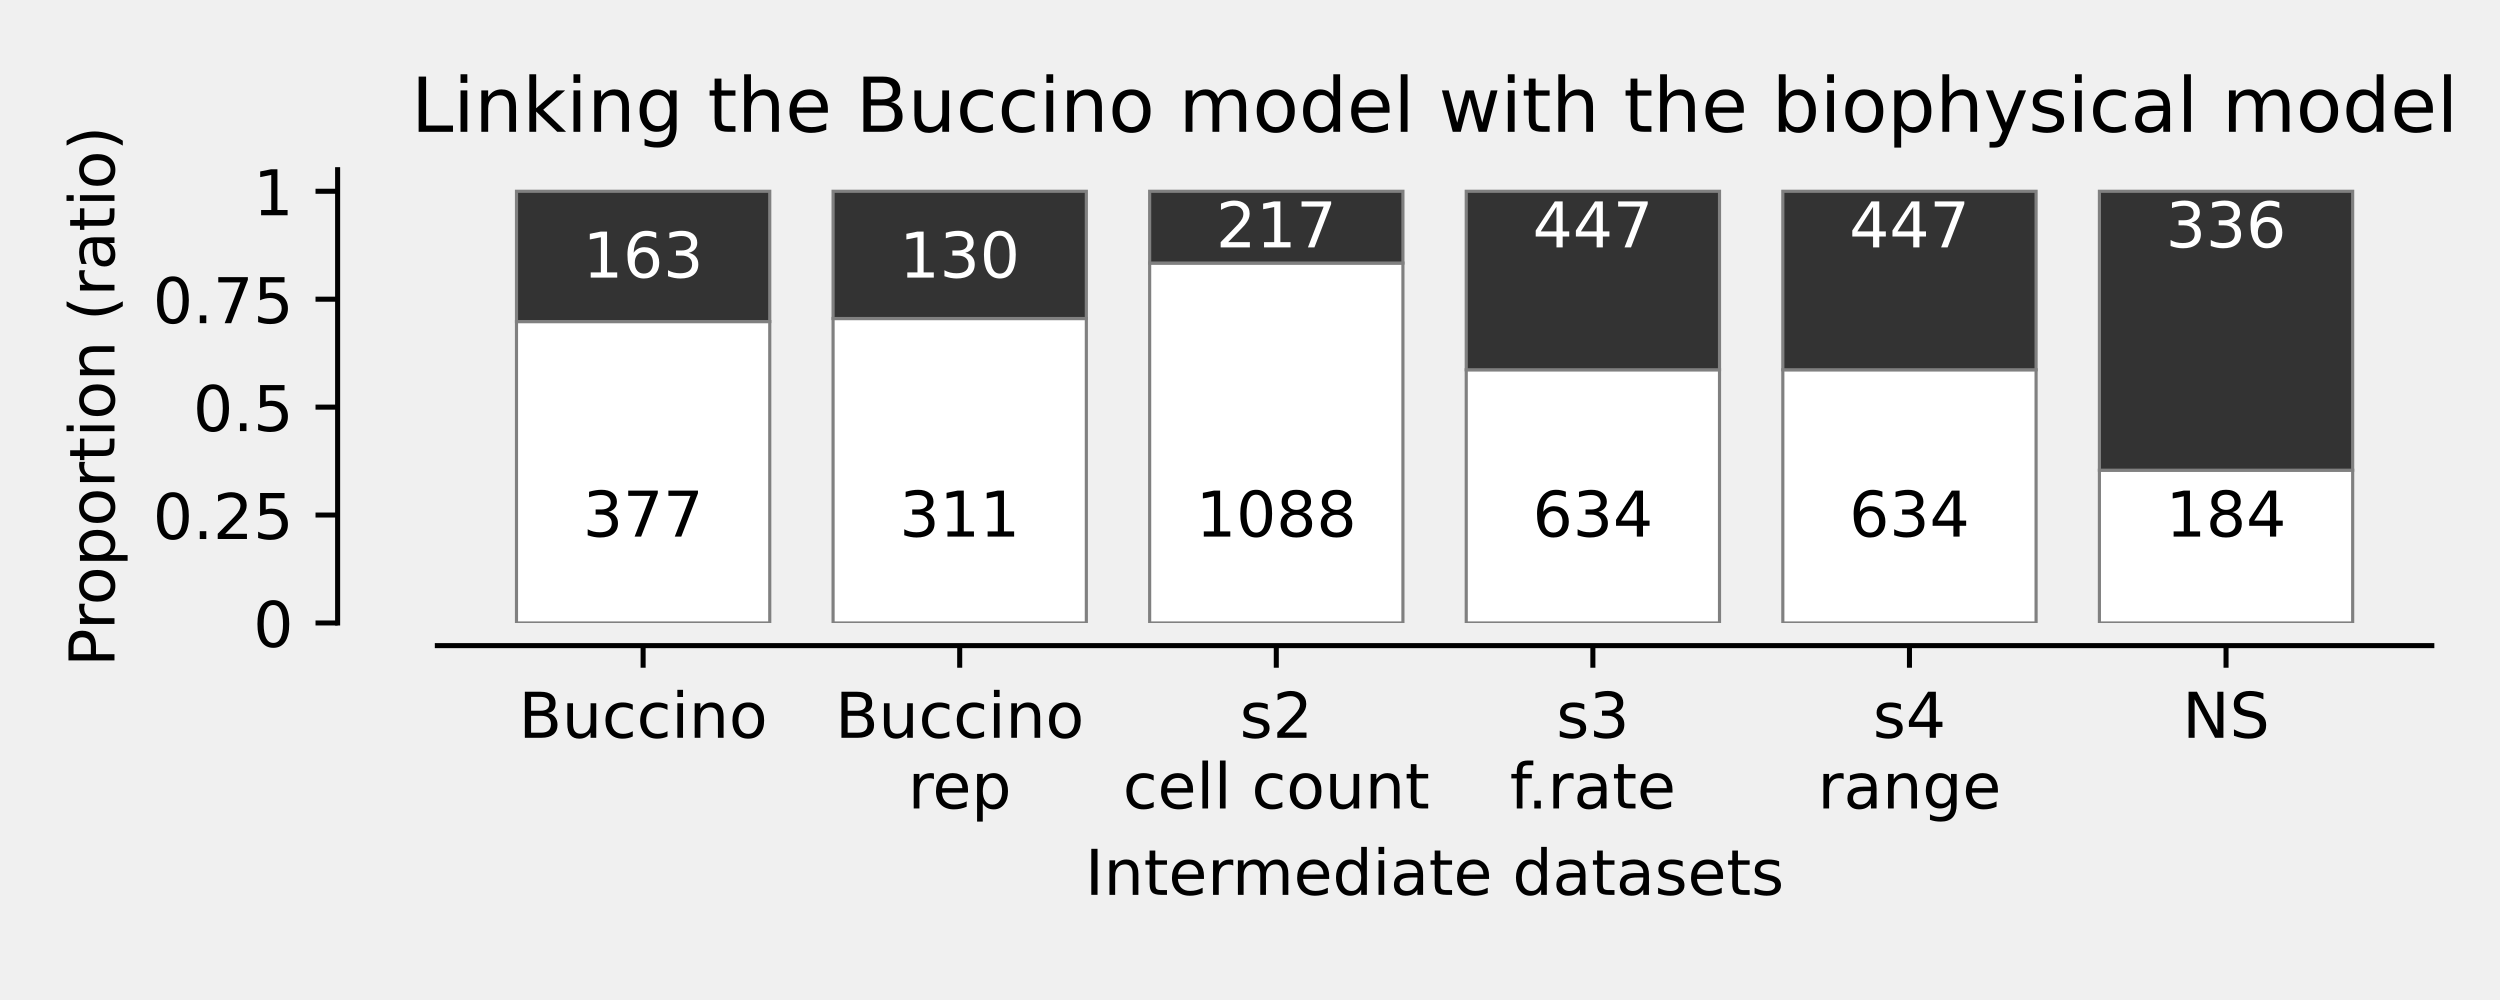
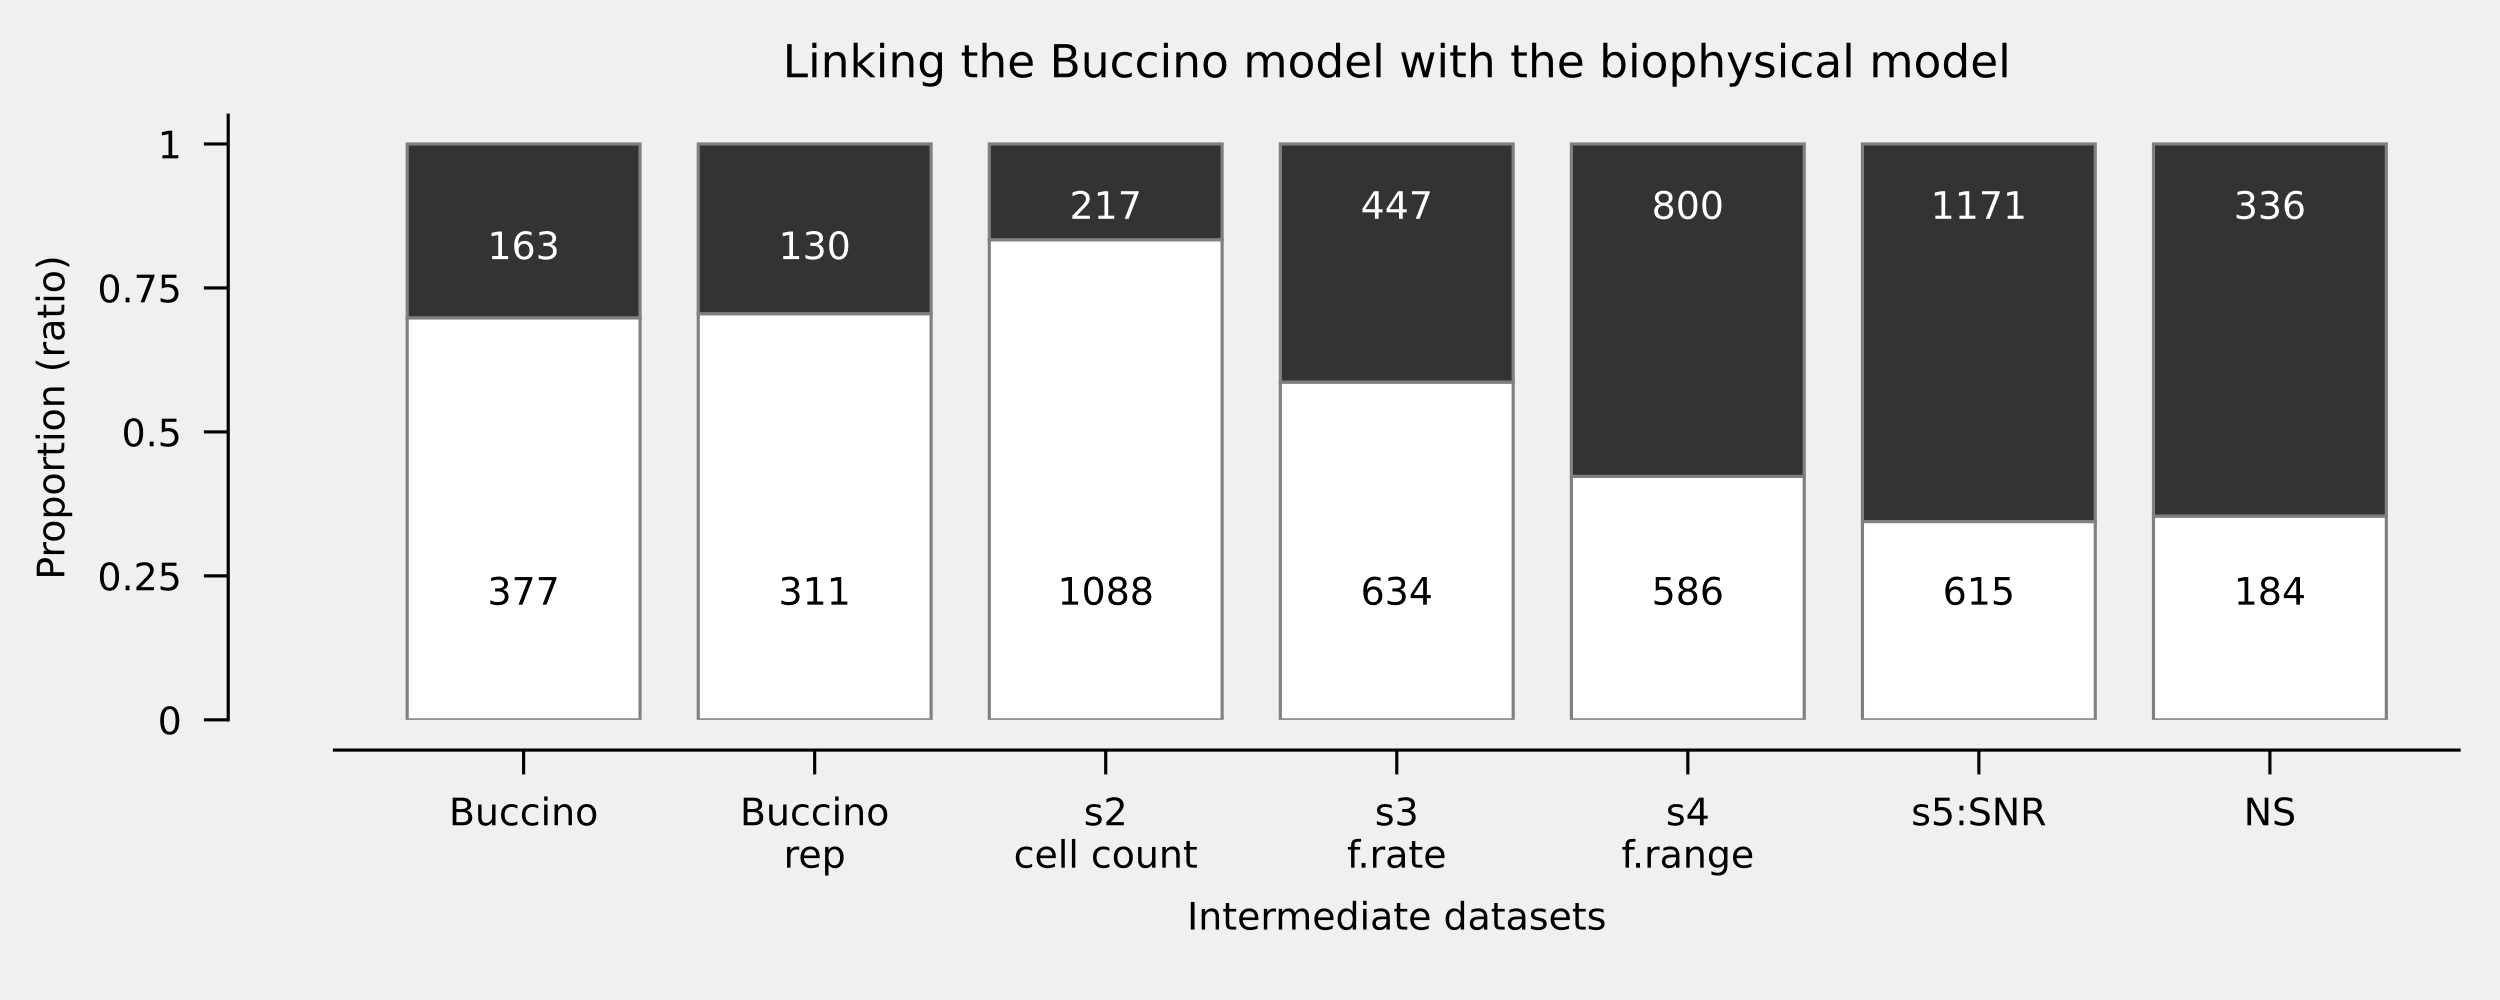
<svg xmlns="http://www.w3.org/2000/svg" xmlns:xlink="http://www.w3.org/1999/xlink" width="396pt" height="158.4pt" viewBox="0 0 396 158.4" version="1.1">
  <defs>
    <style type="text/css">*{stroke-linejoin: round; stroke-linecap: butt}</style>
  </defs>
  <g id="figure_1">
    <g id="patch_1">
      <path d="M 0 158.4  L 396 158.4  L 396 0  L 0 0  L 0 158.4  z " style="fill: none" />
    </g>
    <g id="axes_1">
      <g id="patch_2">
-         <path d="M 69.275 98.678  L 385.2 98.678  L 385.2 26.88  L 69.275 26.88  L 69.275 98.678  z " style="fill: none" />
+         <path d="M 52.975 114.024  L 389.52 114.024  L 389.52 18.24  L 52.975 18.24  L 52.975 114.024  z " style="fill: none" />
      </g>
      <g id="patch_3">
-         <path d="M 81.812 98.678  L 121.929 98.678  L 121.929 50.939  L 81.812 50.939  z " clip-path="url(#pde5fa76011)" style="fill: #ffffff; stroke: #808080; stroke-width: 0.5; stroke-linejoin: miter" />
+         <path d="M 64.501 114.024  L 101.382 114.024  L 101.382 50.337  L 64.501 50.337  z " clip-path="url(#p4428baec57)" style="fill: #ffffff; stroke: #808080; stroke-width: 0.5; stroke-linejoin: miter" />
      </g>
      <g id="patch_4">
-         <path d="M 131.959 98.678  L 172.076 98.678  L 172.076 50.456  L 131.959 50.456  z " clip-path="url(#pde5fa76011)" style="fill: #ffffff; stroke: #808080; stroke-width: 0.5; stroke-linejoin: miter" />
+         <path d="M 110.603 114.024  L 147.484 114.024  L 147.484 49.692  L 110.603 49.692  z " clip-path="url(#p4428baec57)" style="fill: #ffffff; stroke: #808080; stroke-width: 0.5; stroke-linejoin: miter" />
      </g>
      <g id="patch_5">
-         <path d="M 182.105 98.678  L 222.223 98.678  L 222.223 41.669  L 182.105 41.669  z " clip-path="url(#pde5fa76011)" style="fill: #ffffff; stroke: #808080; stroke-width: 0.5; stroke-linejoin: miter" />
+         <path d="M 156.705 114.024  L 193.586 114.024  L 193.586 37.97  L 156.705 37.97  z " clip-path="url(#p4428baec57)" style="fill: #ffffff; stroke: #808080; stroke-width: 0.5; stroke-linejoin: miter" />
      </g>
      <g id="patch_6">
-         <path d="M 232.252 98.678  L 272.37 98.678  L 272.37 58.574  L 232.252 58.574  z " clip-path="url(#pde5fa76011)" style="fill: #ffffff; stroke: #808080; stroke-width: 0.5; stroke-linejoin: miter" />
+         <path d="M 202.807 114.024  L 239.688 114.024  L 239.688 60.522  L 202.807 60.522  z " clip-path="url(#p4428baec57)" style="fill: #ffffff; stroke: #808080; stroke-width: 0.5; stroke-linejoin: miter" />
      </g>
      <g id="patch_7">
-         <path d="M 282.399 98.678  L 322.516 98.678  L 322.516 58.574  L 282.399 58.574  z " clip-path="url(#pde5fa76011)" style="fill: #ffffff; stroke: #808080; stroke-width: 0.5; stroke-linejoin: miter" />
+         <path d="M 248.909 114.024  L 285.79 114.024  L 285.79 75.455  L 248.909 75.455  z " clip-path="url(#p4428baec57)" style="fill: #ffffff; stroke: #808080; stroke-width: 0.5; stroke-linejoin: miter" />
      </g>
      <g id="patch_8">
-         <path d="M 332.546 98.678  L 372.663 98.678  L 372.663 74.482  L 332.546 74.482  z " clip-path="url(#pde5fa76011)" style="fill: #ffffff; stroke: #808080; stroke-width: 0.5; stroke-linejoin: miter" />
+         <path d="M 295.011 114.024  L 331.892 114.024  L 331.892 82.612  L 295.011 82.612  z " clip-path="url(#p4428baec57)" style="fill: #ffffff; stroke: #808080; stroke-width: 0.5; stroke-linejoin: miter" />
      </g>
      <g id="patch_9">
-         <path d="M 81.812 50.939  L 121.929 50.939  L 121.929 30.299  L 81.812 30.299  z " clip-path="url(#pde5fa76011)" style="fill: #333333; stroke: #808080; stroke-width: 0.5; stroke-linejoin: miter" />
+         <path d="M 341.113 114.024  L 377.994 114.024  L 377.994 81.745  L 341.113 81.745  z " clip-path="url(#p4428baec57)" style="fill: #ffffff; stroke: #808080; stroke-width: 0.5; stroke-linejoin: miter" />
      </g>
      <g id="patch_10">
-         <path d="M 131.959 50.456  L 172.076 50.456  L 172.076 30.299  L 131.959 30.299  z " clip-path="url(#pde5fa76011)" style="fill: #333333; stroke: #808080; stroke-width: 0.5; stroke-linejoin: miter" />
+         <path d="M 64.501 50.337  L 101.382 50.337  L 101.382 22.801  L 64.501 22.801  z " clip-path="url(#p4428baec57)" style="fill: #333333; stroke: #808080; stroke-width: 0.5; stroke-linejoin: miter" />
      </g>
      <g id="patch_11">
-         <path d="M 182.105 41.669  L 222.223 41.669  L 222.223 30.299  L 182.105 30.299  z " clip-path="url(#pde5fa76011)" style="fill: #333333; stroke: #808080; stroke-width: 0.5; stroke-linejoin: miter" />
+         <path d="M 110.603 49.692  L 147.484 49.692  L 147.484 22.801  L 110.603 22.801  z " clip-path="url(#p4428baec57)" style="fill: #333333; stroke: #808080; stroke-width: 0.5; stroke-linejoin: miter" />
      </g>
      <g id="patch_12">
-         <path d="M 232.252 58.574  L 272.37 58.574  L 272.37 30.299  L 232.252 30.299  z " clip-path="url(#pde5fa76011)" style="fill: #333333; stroke: #808080; stroke-width: 0.5; stroke-linejoin: miter" />
+         <path d="M 156.705 37.97  L 193.586 37.97  L 193.586 22.801  L 156.705 22.801  z " clip-path="url(#p4428baec57)" style="fill: #333333; stroke: #808080; stroke-width: 0.5; stroke-linejoin: miter" />
      </g>
      <g id="patch_13">
-         <path d="M 282.399 58.574  L 322.516 58.574  L 322.516 30.299  L 282.399 30.299  z " clip-path="url(#pde5fa76011)" style="fill: #333333; stroke: #808080; stroke-width: 0.5; stroke-linejoin: miter" />
+         <path d="M 202.807 60.522  L 239.688 60.522  L 239.688 22.801  L 202.807 22.801  z " clip-path="url(#p4428baec57)" style="fill: #333333; stroke: #808080; stroke-width: 0.5; stroke-linejoin: miter" />
      </g>
      <g id="patch_14">
-         <path d="M 332.546 74.482  L 372.663 74.482  L 372.663 30.299  L 332.546 30.299  z " clip-path="url(#pde5fa76011)" style="fill: #333333; stroke: #808080; stroke-width: 0.5; stroke-linejoin: miter" />
+         <path d="M 248.909 75.455  L 285.79 75.455  L 285.79 22.801  L 248.909 22.801  z " clip-path="url(#p4428baec57)" style="fill: #333333; stroke: #808080; stroke-width: 0.5; stroke-linejoin: miter" />
+       </g>
+       <g id="patch_15">
+         <path d="M 295.011 82.612  L 331.892 82.612  L 331.892 22.801  L 295.011 22.801  z " clip-path="url(#p4428baec57)" style="fill: #333333; stroke: #808080; stroke-width: 0.5; stroke-linejoin: miter" />
+       </g>
+       <g id="patch_16">
+         <path d="M 341.113 81.745  L 377.994 81.745  L 377.994 22.801  L 341.113 22.801  z " clip-path="url(#p4428baec57)" style="fill: #333333; stroke: #808080; stroke-width: 0.5; stroke-linejoin: miter" />
      </g>
      <g id="matplotlib.axis_1">
        <g id="xtick_1">
          <g id="line2d_1">
            <defs>
-               <path id="mec8257133c" d="M 0 0  L 0 3.5  " style="stroke: #000000; stroke-width: 0.8" />
+               <path id="m9e75f71535" d="M 0 0  L 0 3.85  " style="stroke: #000000; stroke-width: 0.5" />
            </defs>
            <g>
-               <use xlink:href="#mec8257133c" x="101.87" y="102.267" style="stroke: #000000; stroke-width: 0.8" />
+               <use xlink:href="#m9e75f71535" x="82.941" y="118.813" style="stroke: #000000; stroke-width: 0.5" />
            </g>
          </g>
          <g id="text_1">
-             <g transform="translate(82.15559 116.8659) scale(0.1 -0.1)">
+             <g transform="translate(71.11243 130.7218) scale(0.06 -0.06)">
              <defs>
                <path id="DejaVuSans-42" d="M 1259 2228  L 1259 519  L 2272 519  Q 2781 519 3026 730  Q 3272 941 3272 1375  Q 3272 1813 3026 2020  Q 2781 2228 2272 2228  L 1259 2228  z M 1259 4147  L 1259 2741  L 2194 2741  Q 2656 2741 2882 2914  Q 3109 3088 3109 3444  Q 3109 3797 2882 3972  Q 2656 4147 2194 4147  L 1259 4147  z M 628 4666  L 2241 4666  Q 2963 4666 3353 4366  Q 3744 4066 3744 3513  Q 3744 3084 3544 2831  Q 3344 2578 2956 2516  Q 3422 2416 3680 2098  Q 3938 1781 3938 1306  Q 3938 681 3513 340  Q 3088 0 2303 0  L 628 0  L 628 4666  z " transform="scale(0.015625)" />
                <path id="DejaVuSans-75" d="M 544 1381  L 544 3500  L 1119 3500  L 1119 1403  Q 1119 906 1312 657  Q 1506 409 1894 409  Q 2359 409 2629 706  Q 2900 1003 2900 1516  L 2900 3500  L 3475 3500  L 3475 0  L 2900 0  L 2900 538  Q 2691 219 2414 64  Q 2138 -91 1772 -91  Q 1169 -91 856 284  Q 544 659 544 1381  z M 1991 3584  L 1991 3584  z " transform="scale(0.015625)" />
                <path id="DejaVuSans-63" d="M 3122 3366  L 3122 2828  Q 2878 2963 2633 3030  Q 2388 3097 2138 3097  Q 1578 3097 1268 2742  Q 959 2388 959 1747  Q 959 1106 1268 751  Q 1578 397 2138 397  Q 2388 397 2633 464  Q 2878 531 3122 666  L 3122 134  Q 2881 22 2623 -34  Q 2366 -91 2075 -91  Q 1284 -91 818 406  Q 353 903 353 1747  Q 353 2603 823 3093  Q 1294 3584 2113 3584  Q 2378 3584 2631 3529  Q 2884 3475 3122 3366  z " transform="scale(0.015625)" />
                <path id="DejaVuSans-69" d="M 603 3500  L 1178 3500  L 1178 0  L 603 0  L 603 3500  z M 603 4863  L 1178 4863  L 1178 4134  L 603 4134  L 603 4863  z " transform="scale(0.015625)" />
                <path id="DejaVuSans-6e" d="M 3513 2113  L 3513 0  L 2938 0  L 2938 2094  Q 2938 2591 2744 2837  Q 2550 3084 2163 3084  Q 1697 3084 1428 2787  Q 1159 2491 1159 1978  L 1159 0  L 581 0  L 581 3500  L 1159 3500  L 1159 2956  Q 1366 3272 1645 3428  Q 1925 3584 2291 3584  Q 2894 3584 3203 3211  Q 3513 2838 3513 2113  z " transform="scale(0.015625)" />
                <path id="DejaVuSans-6f" d="M 1959 3097  Q 1497 3097 1228 2736  Q 959 2375 959 1747  Q 959 1119 1226 758  Q 1494 397 1959 397  Q 2419 397 2687 759  Q 2956 1122 2956 1747  Q 2956 2369 2687 2733  Q 2419 3097 1959 3097  z M 1959 3584  Q 2709 3584 3137 3096  Q 3566 2609 3566 1747  Q 3566 888 3137 398  Q 2709 -91 1959 -91  Q 1206 -91 779 398  Q 353 888 353 1747  Q 353 2609 779 3096  Q 1206 3584 1959 3584  z " transform="scale(0.015625)" />
              </defs>
              <use xlink:href="#DejaVuSans-42" />
              <use xlink:href="#DejaVuSans-75" x="68.604" />
              <use xlink:href="#DejaVuSans-63" x="131.982" />
              <use xlink:href="#DejaVuSans-63" x="186.963" />
              <use xlink:href="#DejaVuSans-69" x="241.943" />
              <use xlink:href="#DejaVuSans-6e" x="269.727" />
              <use xlink:href="#DejaVuSans-6f" x="333.105" />
            </g>
          </g>
        </g>
        <g id="xtick_2">
          <g id="line2d_2">
            <g>
-               <use xlink:href="#mec8257133c" x="152.017" y="102.267" style="stroke: #000000; stroke-width: 0.8" />
+               <use xlink:href="#m9e75f71535" x="129.043" y="118.813" style="stroke: #000000; stroke-width: 0.5" />
            </g>
          </g>
          <g id="text_2">
-             <g transform="translate(132.3024 116.8659) scale(0.1 -0.1)">
+             <g transform="translate(117.2145 130.7218) scale(0.06 -0.06)">
              <use xlink:href="#DejaVuSans-42" />
              <use xlink:href="#DejaVuSans-75" x="68.604" />
              <use xlink:href="#DejaVuSans-63" x="131.982" />
              <use xlink:href="#DejaVuSans-63" x="186.963" />
              <use xlink:href="#DejaVuSans-69" x="241.943" />
              <use xlink:href="#DejaVuSans-6e" x="269.727" />
              <use xlink:href="#DejaVuSans-6f" x="333.105" />
            </g>
-             <g transform="translate(143.8235 128.0637) scale(0.1 -0.1)">
+             <g transform="translate(124.1271 137.4405) scale(0.06 -0.06)">
              <defs>
                <path id="DejaVuSans-72" d="M 2631 2963  Q 2534 3019 2420 3045  Q 2306 3072 2169 3072  Q 1681 3072 1420 2755  Q 1159 2438 1159 1844  L 1159 0  L 581 0  L 581 3500  L 1159 3500  L 1159 2956  Q 1341 3275 1631 3429  Q 1922 3584 2338 3584  Q 2397 3584 2469 3576  Q 2541 3569 2628 3553  L 2631 2963  z " transform="scale(0.015625)" />
                <path id="DejaVuSans-65" d="M 3597 1894  L 3597 1613  L 953 1613  Q 991 1019 1311 708  Q 1631 397 2203 397  Q 2534 397 2845 478  Q 3156 559 3463 722  L 3463 178  Q 3153 47 2828 -22  Q 2503 -91 2169 -91  Q 1331 -91 842 396  Q 353 884 353 1716  Q 353 2575 817 3079  Q 1281 3584 2069 3584  Q 2775 3584 3186 3129  Q 3597 2675 3597 1894  z M 3022 2063  Q 3016 2534 2758 2815  Q 2500 3097 2075 3097  Q 1594 3097 1305 2825  Q 1016 2553 972 2059  L 3022 2063  z " transform="scale(0.015625)" />
                <path id="DejaVuSans-70" d="M 1159 525  L 1159 -1331  L 581 -1331  L 581 3500  L 1159 3500  L 1159 2969  Q 1341 3281 1617 3432  Q 1894 3584 2278 3584  Q 2916 3584 3314 3078  Q 3713 2572 3713 1747  Q 3713 922 3314 415  Q 2916 -91 2278 -91  Q 1894 -91 1617 61  Q 1341 213 1159 525  z M 3116 1747  Q 3116 2381 2855 2742  Q 2594 3103 2138 3103  Q 1681 3103 1420 2742  Q 1159 2381 1159 1747  Q 1159 1113 1420 752  Q 1681 391 2138 391  Q 2594 391 2855 752  Q 3116 1113 3116 1747  z " transform="scale(0.015625)" />
              </defs>
              <use xlink:href="#DejaVuSans-72" />
              <use xlink:href="#DejaVuSans-65" x="38.863" />
              <use xlink:href="#DejaVuSans-70" x="100.387" />
            </g>
          </g>
        </g>
        <g id="xtick_3">
          <g id="line2d_3">
            <g>
-               <use xlink:href="#mec8257133c" x="202.164" y="102.267" style="stroke: #000000; stroke-width: 0.8" />
+               <use xlink:href="#m9e75f71535" x="175.145" y="118.813" style="stroke: #000000; stroke-width: 0.5" />
            </g>
          </g>
          <g id="text_3">
-             <g transform="translate(196.3782 116.8659) scale(0.1 -0.1)">
+             <g transform="translate(171.6739 130.7218) scale(0.06 -0.06)">
              <defs>
                <path id="DejaVuSans-73" d="M 2834 3397  L 2834 2853  Q 2591 2978 2328 3040  Q 2066 3103 1784 3103  Q 1356 3103 1142 2972  Q 928 2841 928 2578  Q 928 2378 1081 2264  Q 1234 2150 1697 2047  L 1894 2003  Q 2506 1872 2764 1633  Q 3022 1394 3022 966  Q 3022 478 2636 193  Q 2250 -91 1575 -91  Q 1294 -91 989 -36  Q 684 19 347 128  L 347 722  Q 666 556 975 473  Q 1284 391 1588 391  Q 1994 391 2212 530  Q 2431 669 2431 922  Q 2431 1156 2273 1281  Q 2116 1406 1581 1522  L 1381 1569  Q 847 1681 609 1914  Q 372 2147 372 2553  Q 372 3047 722 3315  Q 1072 3584 1716 3584  Q 2034 3584 2315 3537  Q 2597 3491 2834 3397  z " transform="scale(0.015625)" />
                <path id="DejaVuSans-32" d="M 1228 531  L 3431 531  L 3431 0  L 469 0  L 469 531  Q 828 903 1448 1529  Q 2069 2156 2228 2338  Q 2531 2678 2651 2914  Q 2772 3150 2772 3378  Q 2772 3750 2511 3984  Q 2250 4219 1831 4219  Q 1534 4219 1204 4116  Q 875 4013 500 3803  L 500 4441  Q 881 4594 1212 4672  Q 1544 4750 1819 4750  Q 2544 4750 2975 4387  Q 3406 4025 3406 3419  Q 3406 3131 3298 2873  Q 3191 2616 2906 2266  Q 2828 2175 2409 1742  Q 1991 1309 1228 531  z " transform="scale(0.015625)" />
              </defs>
              <use xlink:href="#DejaVuSans-73" />
              <use xlink:href="#DejaVuSans-32" x="52.1" />
            </g>
-             <g transform="translate(177.8649 128.0637) scale(0.1 -0.1)">
+             <g transform="translate(160.5659 137.4405) scale(0.06 -0.06)">
              <defs>
                <path id="DejaVuSans-6c" d="M 603 4863  L 1178 4863  L 1178 0  L 603 0  L 603 4863  z " transform="scale(0.015625)" />
                <path id="DejaVuSans-20" transform="scale(0.015625)" />
                <path id="DejaVuSans-74" d="M 1172 4494  L 1172 3500  L 2356 3500  L 2356 3053  L 1172 3053  L 1172 1153  Q 1172 725 1289 603  Q 1406 481 1766 481  L 2356 481  L 2356 0  L 1766 0  Q 1100 0 847 248  Q 594 497 594 1153  L 594 3053  L 172 3053  L 172 3500  L 594 3500  L 594 4494  L 1172 4494  z " transform="scale(0.015625)" />
              </defs>
              <use xlink:href="#DejaVuSans-63" />
              <use xlink:href="#DejaVuSans-65" x="54.98" />
              <use xlink:href="#DejaVuSans-6c" x="116.504" />
              <use xlink:href="#DejaVuSans-6c" x="144.287" />
              <use xlink:href="#DejaVuSans-20" x="172.07" />
              <use xlink:href="#DejaVuSans-63" x="203.857" />
              <use xlink:href="#DejaVuSans-6f" x="258.838" />
              <use xlink:href="#DejaVuSans-75" x="320.02" />
              <use xlink:href="#DejaVuSans-6e" x="383.398" />
              <use xlink:href="#DejaVuSans-74" x="446.777" />
            </g>
          </g>
        </g>
        <g id="xtick_4">
          <g id="line2d_4">
            <g>
-               <use xlink:href="#mec8257133c" x="252.311" y="102.267" style="stroke: #000000; stroke-width: 0.8" />
+               <use xlink:href="#m9e75f71535" x="221.248" y="118.813" style="stroke: #000000; stroke-width: 0.5" />
            </g>
          </g>
          <g id="text_4">
-             <g transform="translate(246.525 116.8659) scale(0.1 -0.1)">
+             <g transform="translate(217.7759 130.7218) scale(0.06 -0.06)">
              <defs>
                <path id="DejaVuSans-33" d="M 2597 2516  Q 3050 2419 3304 2112  Q 3559 1806 3559 1356  Q 3559 666 3084 287  Q 2609 -91 1734 -91  Q 1441 -91 1130 -33  Q 819 25 488 141  L 488 750  Q 750 597 1062 519  Q 1375 441 1716 441  Q 2309 441 2620 675  Q 2931 909 2931 1356  Q 2931 1769 2642 2001  Q 2353 2234 1838 2234  L 1294 2234  L 1294 2753  L 1863 2753  Q 2328 2753 2575 2939  Q 2822 3125 2822 3475  Q 2822 3834 2567 4026  Q 2313 4219 1838 4219  Q 1578 4219 1281 4162  Q 984 4106 628 3988  L 628 4550  Q 988 4650 1302 4700  Q 1616 4750 1894 4750  Q 2613 4750 3031 4423  Q 3450 4097 3450 3541  Q 3450 3153 3228 2886  Q 3006 2619 2597 2516  z " transform="scale(0.015625)" />
              </defs>
              <use xlink:href="#DejaVuSans-73" />
              <use xlink:href="#DejaVuSans-33" x="52.1" />
            </g>
-             <g transform="translate(239.1679 128.0637) scale(0.1 -0.1)">
+             <g transform="translate(213.3617 137.4405) scale(0.06 -0.06)">
              <defs>
                <path id="DejaVuSans-66" d="M 2375 4863  L 2375 4384  L 1825 4384  Q 1516 4384 1395 4259  Q 1275 4134 1275 3809  L 1275 3500  L 2222 3500  L 2222 3053  L 1275 3053  L 1275 0  L 697 0  L 697 3053  L 147 3053  L 147 3500  L 697 3500  L 697 3744  Q 697 4328 969 4595  Q 1241 4863 1831 4863  L 2375 4863  z " transform="scale(0.015625)" />
                <path id="DejaVuSans-2e" d="M 684 794  L 1344 794  L 1344 0  L 684 0  L 684 794  z " transform="scale(0.015625)" />
                <path id="DejaVuSans-61" d="M 2194 1759  Q 1497 1759 1228 1600  Q 959 1441 959 1056  Q 959 750 1161 570  Q 1363 391 1709 391  Q 2188 391 2477 730  Q 2766 1069 2766 1631  L 2766 1759  L 2194 1759  z M 3341 1997  L 3341 0  L 2766 0  L 2766 531  Q 2569 213 2275 61  Q 1981 -91 1556 -91  Q 1019 -91 701 211  Q 384 513 384 1019  Q 384 1609 779 1909  Q 1175 2209 1959 2209  L 2766 2209  L 2766 2266  Q 2766 2663 2505 2880  Q 2244 3097 1772 3097  Q 1472 3097 1187 3025  Q 903 2953 641 2809  L 641 3341  Q 956 3463 1253 3523  Q 1550 3584 1831 3584  Q 2591 3584 2966 3190  Q 3341 2797 3341 1997  z " transform="scale(0.015625)" />
              </defs>
              <use xlink:href="#DejaVuSans-66" />
              <use xlink:href="#DejaVuSans-2e" x="27.955" />
              <use xlink:href="#DejaVuSans-72" x="59.742" />
              <use xlink:href="#DejaVuSans-61" x="100.855" />
              <use xlink:href="#DejaVuSans-74" x="162.135" />
              <use xlink:href="#DejaVuSans-65" x="201.344" />
            </g>
          </g>
        </g>
        <g id="xtick_5">
          <g id="line2d_5">
            <g>
-               <use xlink:href="#mec8257133c" x="302.458" y="102.267" style="stroke: #000000; stroke-width: 0.8" />
+               <use xlink:href="#m9e75f71535" x="267.35" y="118.813" style="stroke: #000000; stroke-width: 0.5" />
            </g>
          </g>
          <g id="text_5">
-             <g transform="translate(296.6718 116.8659) scale(0.1 -0.1)">
+             <g transform="translate(263.878 130.7218) scale(0.06 -0.06)">
              <defs>
                <path id="DejaVuSans-34" d="M 2419 4116  L 825 1625  L 2419 1625  L 2419 4116  z M 2253 4666  L 3047 4666  L 3047 1625  L 3713 1625  L 3713 1100  L 3047 1100  L 3047 0  L 2419 0  L 2419 1100  L 313 1100  L 313 1709  L 2253 4666  z " transform="scale(0.015625)" />
              </defs>
              <use xlink:href="#DejaVuSans-73" />
              <use xlink:href="#DejaVuSans-34" x="52.1" />
            </g>
-             <g transform="translate(287.9187 128.0637) scale(0.1 -0.1)">
+             <g transform="translate(256.8341 137.4405) scale(0.06 -0.06)">
              <defs>
                <path id="DejaVuSans-67" d="M 2906 1791  Q 2906 2416 2648 2759  Q 2391 3103 1925 3103  Q 1463 3103 1205 2759  Q 947 2416 947 1791  Q 947 1169 1205 825  Q 1463 481 1925 481  Q 2391 481 2648 825  Q 2906 1169 2906 1791  z M 3481 434  Q 3481 -459 3084 -895  Q 2688 -1331 1869 -1331  Q 1566 -1331 1297 -1286  Q 1028 -1241 775 -1147  L 775 -588  Q 1028 -725 1275 -790  Q 1522 -856 1778 -856  Q 2344 -856 2625 -561  Q 2906 -266 2906 331  L 2906 616  Q 2728 306 2450 153  Q 2172 0 1784 0  Q 1141 0 747 490  Q 353 981 353 1791  Q 353 2603 747 3093  Q 1141 3584 1784 3584  Q 2172 3584 2450 3431  Q 2728 3278 2906 2969  L 2906 3500  L 3481 3500  L 3481 434  z " transform="scale(0.015625)" />
              </defs>
-               <use xlink:href="#DejaVuSans-72" />
-               <use xlink:href="#DejaVuSans-61" x="41.113" />
-               <use xlink:href="#DejaVuSans-6e" x="102.393" />
-               <use xlink:href="#DejaVuSans-67" x="165.771" />
-               <use xlink:href="#DejaVuSans-65" x="229.248" />
+               <use xlink:href="#DejaVuSans-66" />
+               <use xlink:href="#DejaVuSans-2e" x="27.955" />
+               <use xlink:href="#DejaVuSans-72" x="59.742" />
+               <use xlink:href="#DejaVuSans-61" x="100.855" />
+               <use xlink:href="#DejaVuSans-6e" x="162.135" />
+               <use xlink:href="#DejaVuSans-67" x="225.514" />
+               <use xlink:href="#DejaVuSans-65" x="288.99" />
            </g>
          </g>
        </g>
        <g id="xtick_6">
          <g id="line2d_6">
            <g>
-               <use xlink:href="#mec8257133c" x="352.605" y="102.267" style="stroke: #000000; stroke-width: 0.8" />
+               <use xlink:href="#m9e75f71535" x="313.452" y="118.813" style="stroke: #000000; stroke-width: 0.5" />
            </g>
          </g>
          <g id="text_6">
-             <g transform="translate(345.6897 116.8659) scale(0.1 -0.1)">
-               <defs>
+             <g transform="translate(302.736 130.7218) scale(0.06 -0.06)">
+               <defs>
+                 <path id="DejaVuSans-35" d="M 691 4666  L 3169 4666  L 3169 4134  L 1269 4134  L 1269 2991  Q 1406 3038 1543 3061  Q 1681 3084 1819 3084  Q 2600 3084 3056 2656  Q 3513 2228 3513 1497  Q 3513 744 3044 326  Q 2575 -91 1722 -91  Q 1428 -91 1123 -41  Q 819 9 494 109  L 494 744  Q 775 591 1075 516  Q 1375 441 1709 441  Q 2250 441 2565 725  Q 2881 1009 2881 1497  Q 2881 1984 2565 2268  Q 2250 2553 1709 2553  Q 1456 2553 1204 2497  Q 953 2441 691 2322  L 691 4666  z " transform="scale(0.015625)" />
+                 <path id="DejaVuSans-3a" d="M 750 794  L 1409 794  L 1409 0  L 750 0  L 750 794  z M 750 3309  L 1409 3309  L 1409 2516  L 750 2516  L 750 3309  z " transform="scale(0.015625)" />
+                 <path id="DejaVuSans-53" d="M 3425 4513  L 3425 3897  Q 3066 4069 2747 4153  Q 2428 4238 2131 4238  Q 1616 4238 1336 4038  Q 1056 3838 1056 3469  Q 1056 3159 1242 3001  Q 1428 2844 1947 2747  L 2328 2669  Q 3034 2534 3370 2195  Q 3706 1856 3706 1288  Q 3706 609 3251 259  Q 2797 -91 1919 -91  Q 1588 -91 1214 -16  Q 841 59 441 206  L 441 856  Q 825 641 1194 531  Q 1563 422 1919 422  Q 2459 422 2753 634  Q 3047 847 3047 1241  Q 3047 1584 2836 1778  Q 2625 1972 2144 2069  L 1759 2144  Q 1053 2284 737 2584  Q 422 2884 422 3419  Q 422 4038 858 4394  Q 1294 4750 2059 4750  Q 2388 4750 2728 4690  Q 3069 4631 3425 4513  z " transform="scale(0.015625)" />
                <path id="DejaVuSans-4e" d="M 628 4666  L 1478 4666  L 3547 763  L 3547 4666  L 4159 4666  L 4159 0  L 3309 0  L 1241 3903  L 1241 0  L 628 0  L 628 4666  z " transform="scale(0.015625)" />
-                 <path id="DejaVuSans-53" d="M 3425 4513  L 3425 3897  Q 3066 4069 2747 4153  Q 2428 4238 2131 4238  Q 1616 4238 1336 4038  Q 1056 3838 1056 3469  Q 1056 3159 1242 3001  Q 1428 2844 1947 2747  L 2328 2669  Q 3034 2534 3370 2195  Q 3706 1856 3706 1288  Q 3706 609 3251 259  Q 2797 -91 1919 -91  Q 1588 -91 1214 -16  Q 841 59 441 206  L 441 856  Q 825 641 1194 531  Q 1563 422 1919 422  Q 2459 422 2753 634  Q 3047 847 3047 1241  Q 3047 1584 2836 1778  Q 2625 1972 2144 2069  L 1759 2144  Q 1053 2284 737 2584  Q 422 2884 422 3419  Q 422 4038 858 4394  Q 1294 4750 2059 4750  Q 2388 4750 2728 4690  Q 3069 4631 3425 4513  z " transform="scale(0.015625)" />
-               </defs>
+                 <path id="DejaVuSans-52" d="M 2841 2188  Q 3044 2119 3236 1894  Q 3428 1669 3622 1275  L 4263 0  L 3584 0  L 2988 1197  Q 2756 1666 2539 1819  Q 2322 1972 1947 1972  L 1259 1972  L 1259 0  L 628 0  L 628 4666  L 2053 4666  Q 2853 4666 3247 4331  Q 3641 3997 3641 3322  Q 3641 2881 3436 2590  Q 3231 2300 2841 2188  z M 1259 4147  L 1259 2491  L 2053 2491  Q 2509 2491 2742 2702  Q 2975 2913 2975 3322  Q 2975 3731 2742 3939  Q 2509 4147 2053 4147  L 1259 4147  z " transform="scale(0.015625)" />
+               </defs>
+               <use xlink:href="#DejaVuSans-73" />
+               <use xlink:href="#DejaVuSans-35" x="52.1" />
+               <use xlink:href="#DejaVuSans-3a" x="115.723" />
+               <use xlink:href="#DejaVuSans-53" x="149.414" />
+               <use xlink:href="#DejaVuSans-4e" x="212.891" />
+               <use xlink:href="#DejaVuSans-52" x="287.695" />
+             </g>
+           </g>
+         </g>
+         <g id="xtick_7">
+           <g id="line2d_7">
+             <g>
+               <use xlink:href="#m9e75f71535" x="359.554" y="118.813" style="stroke: #000000; stroke-width: 0.5" />
+             </g>
+           </g>
+           <g id="text_7">
+             <g transform="translate(355.4048 130.7218) scale(0.06 -0.06)">
              <use xlink:href="#DejaVuSans-4e" />
              <use xlink:href="#DejaVuSans-53" x="74.805" />
            </g>
          </g>
        </g>
-         <g id="text_7">
-           <g transform="translate(171.8805 141.7419) scale(0.1 -0.1)">
+         <g id="text_8">
+           <g transform="translate(188.0333 147.2474) scale(0.06 -0.06)">
            <defs>
              <path id="DejaVuSans-49" d="M 628 4666  L 1259 4666  L 1259 0  L 628 0  L 628 4666  z " transform="scale(0.015625)" />
              <path id="DejaVuSans-6d" d="M 3328 2828  Q 3544 3216 3844 3400  Q 4144 3584 4550 3584  Q 5097 3584 5394 3201  Q 5691 2819 5691 2113  L 5691 0  L 5113 0  L 5113 2094  Q 5113 2597 4934 2840  Q 4756 3084 4391 3084  Q 3944 3084 3684 2787  Q 3425 2491 3425 1978  L 3425 0  L 2847 0  L 2847 2094  Q 2847 2600 2669 2842  Q 2491 3084 2119 3084  Q 1678 3084 1418 2786  Q 1159 2488 1159 1978  L 1159 0  L 581 0  L 581 3500  L 1159 3500  L 1159 2956  Q 1356 3278 1631 3431  Q 1906 3584 2284 3584  Q 2666 3584 2933 3390  Q 3200 3197 3328 2828  z " transform="scale(0.015625)" />
              <path id="DejaVuSans-64" d="M 2906 2969  L 2906 4863  L 3481 4863  L 3481 0  L 2906 0  L 2906 525  Q 2725 213 2448 61  Q 2172 -91 1784 -91  Q 1150 -91 751 415  Q 353 922 353 1747  Q 353 2572 751 3078  Q 1150 3584 1784 3584  Q 2172 3584 2448 3432  Q 2725 3281 2906 2969  z M 947 1747  Q 947 1113 1208 752  Q 1469 391 1925 391  Q 2381 391 2643 752  Q 2906 1113 2906 1747  Q 2906 2381 2643 2742  Q 2381 3103 1925 3103  Q 1469 3103 1208 2742  Q 947 2381 947 1747  z " transform="scale(0.015625)" />
            </defs>
            <use xlink:href="#DejaVuSans-49" />
            <use xlink:href="#DejaVuSans-6e" x="29.492" />
            <use xlink:href="#DejaVuSans-74" x="92.871" />
            <use xlink:href="#DejaVuSans-65" x="132.08" />
            <use xlink:href="#DejaVuSans-72" x="193.604" />
            <use xlink:href="#DejaVuSans-6d" x="232.967" />
            <use xlink:href="#DejaVuSans-65" x="330.379" />
            <use xlink:href="#DejaVuSans-64" x="391.902" />
            <use xlink:href="#DejaVuSans-69" x="455.379" />
            <use xlink:href="#DejaVuSans-61" x="483.162" />
            <use xlink:href="#DejaVuSans-74" x="544.441" />
            <use xlink:href="#DejaVuSans-65" x="583.65" />
            <use xlink:href="#DejaVuSans-20" x="645.174" />
            <use xlink:href="#DejaVuSans-64" x="676.961" />
            <use xlink:href="#DejaVuSans-61" x="740.438" />
            <use xlink:href="#DejaVuSans-74" x="801.717" />
            <use xlink:href="#DejaVuSans-61" x="840.926" />
            <use xlink:href="#DejaVuSans-73" x="902.205" />
            <use xlink:href="#DejaVuSans-65" x="954.305" />
            <use xlink:href="#DejaVuSans-74" x="1015.828" />
            <use xlink:href="#DejaVuSans-73" x="1055.037" />
          </g>
        </g>
      </g>
      <g id="matplotlib.axis_2">
        <g id="ytick_1">
-           <g id="line2d_7">
+           <g id="line2d_8">
            <defs>
-               <path id="m3c4d0d67f1" d="M 0 0  L -3.5 0  " style="stroke: #000000; stroke-width: 0.8" />
+               <path id="md04824f52e" d="M 0 0  L -3.85 0  " style="stroke: #000000; stroke-width: 0.5" />
            </defs>
            <g>
-               <use xlink:href="#m3c4d0d67f1" x="53.479" y="98.678" style="stroke: #000000; stroke-width: 0.8" />
-             </g>
-           </g>
-           <g id="text_8">
-             <g transform="translate(40.11625 102.4768) scale(0.1 -0.1)">
+               <use xlink:href="#md04824f52e" x="36.148" y="114.024" style="stroke: #000000; stroke-width: 0.5" />
+             </g>
+           </g>
+           <g id="text_9">
+             <g transform="translate(24.98025 116.3031) scale(0.06 -0.06)">
              <defs>
                <path id="DejaVuSans-30" d="M 2034 4250  Q 1547 4250 1301 3770  Q 1056 3291 1056 2328  Q 1056 1369 1301 889  Q 1547 409 2034 409  Q 2525 409 2770 889  Q 3016 1369 3016 2328  Q 3016 3291 2770 3770  Q 2525 4250 2034 4250  z M 2034 4750  Q 2819 4750 3233 4129  Q 3647 3509 3647 2328  Q 3647 1150 3233 529  Q 2819 -91 2034 -91  Q 1250 -91 836 529  Q 422 1150 422 2328  Q 422 3509 836 4129  Q 1250 4750 2034 4750  z " transform="scale(0.015625)" />
              </defs>
              <use xlink:href="#DejaVuSans-30" />
            </g>
          </g>
        </g>
        <g id="ytick_2">
-           <g id="line2d_8">
-             <g>
-               <use xlink:href="#m3c4d0d67f1" x="53.479" y="81.583" style="stroke: #000000; stroke-width: 0.8" />
-             </g>
-           </g>
-           <g id="text_9">
-             <g transform="translate(24.21313 85.38215) scale(0.1 -0.1)">
-               <defs>
-                 <path id="DejaVuSans-35" d="M 691 4666  L 3169 4666  L 3169 4134  L 1269 4134  L 1269 2991  Q 1406 3038 1543 3061  Q 1681 3084 1819 3084  Q 2600 3084 3056 2656  Q 3513 2228 3513 1497  Q 3513 744 3044 326  Q 2575 -91 1722 -91  Q 1428 -91 1123 -41  Q 819 9 494 109  L 494 744  Q 775 591 1075 516  Q 1375 441 1709 441  Q 2250 441 2565 725  Q 2881 1009 2881 1497  Q 2881 1984 2565 2268  Q 2250 2553 1709 2553  Q 1456 2553 1204 2497  Q 953 2441 691 2322  L 691 4666  z " transform="scale(0.015625)" />
-               </defs>
+           <g id="line2d_9">
+             <g>
+               <use xlink:href="#md04824f52e" x="36.148" y="91.218" style="stroke: #000000; stroke-width: 0.5" />
+             </g>
+           </g>
+           <g id="text_10">
+             <g transform="translate(15.43838 93.49751) scale(0.06 -0.06)">
              <use xlink:href="#DejaVuSans-30" />
              <use xlink:href="#DejaVuSans-2e" x="63.623" />
              <use xlink:href="#DejaVuSans-32" x="95.41" />
              <use xlink:href="#DejaVuSans-35" x="159.033" />
            </g>
          </g>
        </g>
        <g id="ytick_3">
-           <g id="line2d_9">
-             <g>
-               <use xlink:href="#m3c4d0d67f1" x="53.479" y="64.488" style="stroke: #000000; stroke-width: 0.8" />
-             </g>
-           </g>
-           <g id="text_10">
-             <g transform="translate(30.57562 68.28749) scale(0.1 -0.1)">
+           <g id="line2d_10">
+             <g>
+               <use xlink:href="#md04824f52e" x="36.148" y="68.412" style="stroke: #000000; stroke-width: 0.5" />
+             </g>
+           </g>
+           <g id="text_11">
+             <g transform="translate(19.25587 70.69189) scale(0.06 -0.06)">
              <use xlink:href="#DejaVuSans-30" />
              <use xlink:href="#DejaVuSans-2e" x="63.623" />
              <use xlink:href="#DejaVuSans-35" x="95.41" />
            </g>
          </g>
        </g>
        <g id="ytick_4">
-           <g id="line2d_10">
-             <g>
-               <use xlink:href="#m3c4d0d67f1" x="53.479" y="47.394" style="stroke: #000000; stroke-width: 0.8" />
-             </g>
-           </g>
-           <g id="text_11">
-             <g transform="translate(24.21313 51.19282) scale(0.1 -0.1)">
+           <g id="line2d_11">
+             <g>
+               <use xlink:href="#md04824f52e" x="36.148" y="45.607" style="stroke: #000000; stroke-width: 0.5" />
+             </g>
+           </g>
+           <g id="text_12">
+             <g transform="translate(15.43838 47.88627) scale(0.06 -0.06)">
              <defs>
                <path id="DejaVuSans-37" d="M 525 4666  L 3525 4666  L 3525 4397  L 1831 0  L 1172 0  L 2766 4134  L 525 4134  L 525 4666  z " transform="scale(0.015625)" />
              </defs>
              <use xlink:href="#DejaVuSans-30" />
              <use xlink:href="#DejaVuSans-2e" x="63.623" />
              <use xlink:href="#DejaVuSans-37" x="95.41" />
              <use xlink:href="#DejaVuSans-35" x="159.033" />
            </g>
          </g>
        </g>
        <g id="ytick_5">
-           <g id="line2d_11">
-             <g>
-               <use xlink:href="#m3c4d0d67f1" x="53.479" y="30.299" style="stroke: #000000; stroke-width: 0.8" />
-             </g>
-           </g>
-           <g id="text_12">
-             <g transform="translate(40.11625 34.09815) scale(0.1 -0.1)">
+           <g id="line2d_12">
+             <g>
+               <use xlink:href="#md04824f52e" x="36.148" y="22.801" style="stroke: #000000; stroke-width: 0.5" />
+             </g>
+           </g>
+           <g id="text_13">
+             <g transform="translate(24.98025 25.08066) scale(0.06 -0.06)">
              <defs>
                <path id="DejaVuSans-31" d="M 794 531  L 1825 531  L 1825 4091  L 703 3866  L 703 4441  L 1819 4666  L 2450 4666  L 2450 531  L 3481 531  L 3481 0  L 794 0  L 794 531  z " transform="scale(0.015625)" />
              </defs>
              <use xlink:href="#DejaVuSans-31" />
            </g>
          </g>
        </g>
-         <g id="text_13">
-           <g transform="translate(18.13344 105.5936) rotate(-90) scale(0.1 -0.1)">
+         <g id="text_14">
+           <g transform="translate(10.19056 91.82071) rotate(-90) scale(0.06 -0.06)">
            <defs>
              <path id="DejaVuSans-50" d="M 1259 4147  L 1259 2394  L 2053 2394  Q 2494 2394 2734 2622  Q 2975 2850 2975 3272  Q 2975 3691 2734 3919  Q 2494 4147 2053 4147  L 1259 4147  z M 628 4666  L 2053 4666  Q 2838 4666 3239 4311  Q 3641 3956 3641 3272  Q 3641 2581 3239 2228  Q 2838 1875 2053 1875  L 1259 1875  L 1259 0  L 628 0  L 628 4666  z " transform="scale(0.015625)" />
              <path id="DejaVuSans-28" d="M 1984 4856  Q 1566 4138 1362 3434  Q 1159 2731 1159 2009  Q 1159 1288 1364 580  Q 1569 -128 1984 -844  L 1484 -844  Q 1016 -109 783 600  Q 550 1309 550 2009  Q 550 2706 781 3412  Q 1013 4119 1484 4856  L 1984 4856  z " transform="scale(0.015625)" />
              <path id="DejaVuSans-29" d="M 513 4856  L 1013 4856  Q 1481 4119 1714 3412  Q 1947 2706 1947 2009  Q 1947 1309 1714 600  Q 1481 -109 1013 -844  L 513 -844  Q 928 -128 1133 580  Q 1338 1288 1338 2009  Q 1338 2731 1133 3434  Q 928 4138 513 4856  z " transform="scale(0.015625)" />
            </defs>
            <use xlink:href="#DejaVuSans-50" />
            <use xlink:href="#DejaVuSans-72" x="58.553" />
            <use xlink:href="#DejaVuSans-6f" x="97.416" />
            <use xlink:href="#DejaVuSans-70" x="158.598" />
            <use xlink:href="#DejaVuSans-6f" x="222.074" />
            <use xlink:href="#DejaVuSans-72" x="283.256" />
            <use xlink:href="#DejaVuSans-74" x="324.369" />
            <use xlink:href="#DejaVuSans-69" x="363.578" />
            <use xlink:href="#DejaVuSans-6f" x="391.361" />
            <use xlink:href="#DejaVuSans-6e" x="452.543" />
            <use xlink:href="#DejaVuSans-20" x="515.922" />
            <use xlink:href="#DejaVuSans-28" x="547.709" />
            <use xlink:href="#DejaVuSans-72" x="586.723" />
            <use xlink:href="#DejaVuSans-61" x="627.836" />
            <use xlink:href="#DejaVuSans-74" x="689.115" />
            <use xlink:href="#DejaVuSans-69" x="728.324" />
            <use xlink:href="#DejaVuSans-6f" x="756.107" />
            <use xlink:href="#DejaVuSans-29" x="817.289" />
          </g>
        </g>
      </g>
-       <g id="patch_15">
-         <path d="M 53.479 98.678  L 53.479 26.88  " style="fill: none; stroke: #000000; stroke-width: 0.8; stroke-linejoin: miter; stroke-linecap: square" />
-       </g>
-       <g id="patch_16">
-         <path d="M 69.275 102.267  L 385.2 102.267  " style="fill: none; stroke: #000000; stroke-width: 0.8; stroke-linejoin: miter; stroke-linecap: square" />
-       </g>
-       <g id="text_14">
-         <g style="fill: #ffffff" transform="translate(92.32669 43.97467) scale(0.1 -0.1)">
+       <g id="patch_17">
+         <path d="M 36.148 114.024  L 36.148 18.24  " style="fill: none; stroke: #000000; stroke-width: 0.5; stroke-linejoin: miter; stroke-linecap: square" />
+       </g>
+       <g id="patch_18">
+         <path d="M 52.975 118.813  L 389.52 118.813  " style="fill: none; stroke: #000000; stroke-width: 0.5; stroke-linejoin: miter; stroke-linecap: square" />
+       </g>
+       <g id="text_15">
+         <g style="fill: #ffffff" transform="translate(77.21509 41.04562) scale(0.06 -0.06)">
          <defs>
            <path id="DejaVuSans-36" d="M 2113 2584  Q 1688 2584 1439 2293  Q 1191 2003 1191 1497  Q 1191 994 1439 701  Q 1688 409 2113 409  Q 2538 409 2786 701  Q 3034 994 3034 1497  Q 3034 2003 2786 2293  Q 2538 2584 2113 2584  z M 3366 4563  L 3366 3988  Q 3128 4100 2886 4159  Q 2644 4219 2406 4219  Q 1781 4219 1451 3797  Q 1122 3375 1075 2522  Q 1259 2794 1537 2939  Q 1816 3084 2150 3084  Q 2853 3084 3261 2657  Q 3669 2231 3669 1497  Q 3669 778 3244 343  Q 2819 -91 2113 -91  Q 1303 -91 875 529  Q 447 1150 447 2328  Q 447 3434 972 4092  Q 1497 4750 2381 4750  Q 2619 4750 2861 4703  Q 3103 4656 3366 4563  z " transform="scale(0.015625)" />
          </defs>
          <use xlink:href="#DejaVuSans-31" />
          <use xlink:href="#DejaVuSans-36" x="63.623" />
          <use xlink:href="#DejaVuSans-33" x="127.246" />
        </g>
      </g>
-       <g id="text_15">
-         <g transform="translate(92.32669 85.00187) scale(0.1 -0.1)">
+       <g id="text_16">
+         <g transform="translate(77.21509 95.77911) scale(0.06 -0.06)">
          <use xlink:href="#DejaVuSans-33" />
          <use xlink:href="#DejaVuSans-37" x="63.623" />
          <use xlink:href="#DejaVuSans-37" x="127.246" />
        </g>
      </g>
-       <g id="text_16">
-         <g style="fill: #ffffff" transform="translate(142.4735 43.97467) scale(0.1 -0.1)">
+       <g id="text_17">
+         <g style="fill: #ffffff" transform="translate(123.3171 41.04562) scale(0.06 -0.06)">
          <use xlink:href="#DejaVuSans-31" />
          <use xlink:href="#DejaVuSans-33" x="63.623" />
          <use xlink:href="#DejaVuSans-30" x="127.246" />
        </g>
      </g>
-       <g id="text_17">
-         <g transform="translate(142.4735 85.00187) scale(0.1 -0.1)">
+       <g id="text_18">
+         <g transform="translate(123.3171 95.77911) scale(0.06 -0.06)">
          <use xlink:href="#DejaVuSans-33" />
          <use xlink:href="#DejaVuSans-31" x="63.623" />
          <use xlink:href="#DejaVuSans-31" x="127.246" />
        </g>
      </g>
-       <g id="text_18">
-         <g style="fill: #ffffff" transform="translate(192.6203 39.18816) scale(0.1 -0.1)">
+       <g id="text_19">
+         <g style="fill: #ffffff" transform="translate(169.4192 34.66005) scale(0.06 -0.06)">
          <use xlink:href="#DejaVuSans-32" />
          <use xlink:href="#DejaVuSans-31" x="63.623" />
          <use xlink:href="#DejaVuSans-37" x="127.246" />
        </g>
      </g>
-       <g id="text_19">
-         <g transform="translate(189.4391 85.00187) scale(0.1 -0.1)">
+       <g id="text_20">
+         <g transform="translate(167.5104 95.77911) scale(0.06 -0.06)">
          <defs>
            <path id="DejaVuSans-38" d="M 2034 2216  Q 1584 2216 1326 1975  Q 1069 1734 1069 1313  Q 1069 891 1326 650  Q 1584 409 2034 409  Q 2484 409 2743 651  Q 3003 894 3003 1313  Q 3003 1734 2745 1975  Q 2488 2216 2034 2216  z M 1403 2484  Q 997 2584 770 2862  Q 544 3141 544 3541  Q 544 4100 942 4425  Q 1341 4750 2034 4750  Q 2731 4750 3128 4425  Q 3525 4100 3525 3541  Q 3525 3141 3298 2862  Q 3072 2584 2669 2484  Q 3125 2378 3379 2068  Q 3634 1759 3634 1313  Q 3634 634 3220 271  Q 2806 -91 2034 -91  Q 1263 -91 848 271  Q 434 634 434 1313  Q 434 1759 690 2068  Q 947 2378 1403 2484  z M 1172 3481  Q 1172 3119 1398 2916  Q 1625 2713 2034 2713  Q 2441 2713 2670 2916  Q 2900 3119 2900 3481  Q 2900 3844 2670 4047  Q 2441 4250 2034 4250  Q 1625 4250 1398 4047  Q 1172 3844 1172 3481  z " transform="scale(0.015625)" />
          </defs>
          <use xlink:href="#DejaVuSans-31" />
          <use xlink:href="#DejaVuSans-30" x="63.623" />
          <use xlink:href="#DejaVuSans-38" x="127.246" />
          <use xlink:href="#DejaVuSans-38" x="190.869" />
        </g>
      </g>
-       <g id="text_20">
-         <g style="fill: #ffffff" transform="translate(242.7672 39.18816) scale(0.1 -0.1)">
+       <g id="text_21">
+         <g style="fill: #ffffff" transform="translate(215.5213 34.66005) scale(0.06 -0.06)">
          <use xlink:href="#DejaVuSans-34" />
          <use xlink:href="#DejaVuSans-34" x="63.623" />
          <use xlink:href="#DejaVuSans-37" x="127.246" />
        </g>
      </g>
-       <g id="text_21">
-         <g transform="translate(242.7672 85.00187) scale(0.1 -0.1)">
+       <g id="text_22">
+         <g transform="translate(215.5213 95.77911) scale(0.06 -0.06)">
          <use xlink:href="#DejaVuSans-36" />
          <use xlink:href="#DejaVuSans-33" x="63.623" />
          <use xlink:href="#DejaVuSans-34" x="127.246" />
        </g>
      </g>
-       <g id="text_22">
-         <g style="fill: #ffffff" transform="translate(292.914 39.18816) scale(0.1 -0.1)">
-           <use xlink:href="#DejaVuSans-34" />
-           <use xlink:href="#DejaVuSans-34" x="63.623" />
+       <g id="text_23">
+         <g style="fill: #ffffff" transform="translate(261.6233 34.66005) scale(0.06 -0.06)">
+           <use xlink:href="#DejaVuSans-38" />
+           <use xlink:href="#DejaVuSans-30" x="63.623" />
+           <use xlink:href="#DejaVuSans-30" x="127.246" />
+         </g>
+       </g>
+       <g id="text_24">
+         <g transform="translate(261.6233 95.77911) scale(0.06 -0.06)">
+           <use xlink:href="#DejaVuSans-35" />
+           <use xlink:href="#DejaVuSans-38" x="63.623" />
+           <use xlink:href="#DejaVuSans-36" x="127.246" />
+         </g>
+       </g>
+       <g id="text_25">
+         <g style="fill: #ffffff" transform="translate(305.8166 34.66005) scale(0.06 -0.06)">
+           <use xlink:href="#DejaVuSans-31" />
+           <use xlink:href="#DejaVuSans-31" x="63.623" />
          <use xlink:href="#DejaVuSans-37" x="127.246" />
-         </g>
-       </g>
-       <g id="text_23">
-         <g transform="translate(292.914 85.00187) scale(0.1 -0.1)">
+           <use xlink:href="#DejaVuSans-31" x="190.869" />
+         </g>
+       </g>
+       <g id="text_26">
+         <g transform="translate(307.7254 95.77911) scale(0.06 -0.06)">
          <use xlink:href="#DejaVuSans-36" />
-           <use xlink:href="#DejaVuSans-33" x="63.623" />
-           <use xlink:href="#DejaVuSans-34" x="127.246" />
-         </g>
-       </g>
-       <g id="text_24">
-         <g style="fill: #ffffff" transform="translate(343.0608 39.18816) scale(0.1 -0.1)">
+           <use xlink:href="#DejaVuSans-31" x="63.623" />
+           <use xlink:href="#DejaVuSans-35" x="127.246" />
+         </g>
+       </g>
+       <g id="text_27">
+         <g style="fill: #ffffff" transform="translate(353.8274 34.66005) scale(0.06 -0.06)">
          <use xlink:href="#DejaVuSans-33" />
          <use xlink:href="#DejaVuSans-33" x="63.623" />
          <use xlink:href="#DejaVuSans-36" x="127.246" />
        </g>
      </g>
-       <g id="text_25">
-         <g transform="translate(343.0608 85.00187) scale(0.1 -0.1)">
+       <g id="text_28">
+         <g transform="translate(353.8274 95.77911) scale(0.06 -0.06)">
          <use xlink:href="#DejaVuSans-31" />
          <use xlink:href="#DejaVuSans-38" x="63.623" />
          <use xlink:href="#DejaVuSans-34" x="127.246" />
        </g>
      </g>
-       <g id="text_26">
-         <g transform="translate(65.1325 20.88) scale(0.12 -0.12)">
+       <g id="text_29">
+         <g transform="translate(123.9845 12.24) scale(0.072 -0.072)">
          <defs>
            <path id="DejaVuSans-4c" d="M 628 4666  L 1259 4666  L 1259 531  L 3531 531  L 3531 0  L 628 0  L 628 4666  z " transform="scale(0.015625)" />
            <path id="DejaVuSans-6b" d="M 581 4863  L 1159 4863  L 1159 1991  L 2875 3500  L 3609 3500  L 1753 1863  L 3688 0  L 2938 0  L 1159 1709  L 1159 0  L 581 0  L 581 4863  z " transform="scale(0.015625)" />
            <path id="DejaVuSans-68" d="M 3513 2113  L 3513 0  L 2938 0  L 2938 2094  Q 2938 2591 2744 2837  Q 2550 3084 2163 3084  Q 1697 3084 1428 2787  Q 1159 2491 1159 1978  L 1159 0  L 581 0  L 581 4863  L 1159 4863  L 1159 2956  Q 1366 3272 1645 3428  Q 1925 3584 2291 3584  Q 2894 3584 3203 3211  Q 3513 2838 3513 2113  z " transform="scale(0.015625)" />
            <path id="DejaVuSans-77" d="M 269 3500  L 844 3500  L 1563 769  L 2278 3500  L 2956 3500  L 3675 769  L 4391 3500  L 4966 3500  L 4050 0  L 3372 0  L 2619 2869  L 1863 0  L 1184 0  L 269 3500  z " transform="scale(0.015625)" />
            <path id="DejaVuSans-62" d="M 3116 1747  Q 3116 2381 2855 2742  Q 2594 3103 2138 3103  Q 1681 3103 1420 2742  Q 1159 2381 1159 1747  Q 1159 1113 1420 752  Q 1681 391 2138 391  Q 2594 391 2855 752  Q 3116 1113 3116 1747  z M 1159 2969  Q 1341 3281 1617 3432  Q 1894 3584 2278 3584  Q 2916 3584 3314 3078  Q 3713 2572 3713 1747  Q 3713 922 3314 415  Q 2916 -91 2278 -91  Q 1894 -91 1617 61  Q 1341 213 1159 525  L 1159 0  L 581 0  L 581 4863  L 1159 4863  L 1159 2969  z " transform="scale(0.015625)" />
            <path id="DejaVuSans-79" d="M 2059 -325  Q 1816 -950 1584 -1140  Q 1353 -1331 966 -1331  L 506 -1331  L 506 -850  L 844 -850  Q 1081 -850 1212 -737  Q 1344 -625 1503 -206  L 1606 56  L 191 3500  L 800 3500  L 1894 763  L 2988 3500  L 3597 3500  L 2059 -325  z " transform="scale(0.015625)" />
          </defs>
          <use xlink:href="#DejaVuSans-4c" />
          <use xlink:href="#DejaVuSans-69" x="55.713" />
          <use xlink:href="#DejaVuSans-6e" x="83.496" />
          <use xlink:href="#DejaVuSans-6b" x="146.875" />
          <use xlink:href="#DejaVuSans-69" x="204.785" />
          <use xlink:href="#DejaVuSans-6e" x="232.568" />
          <use xlink:href="#DejaVuSans-67" x="295.947" />
          <use xlink:href="#DejaVuSans-20" x="359.424" />
          <use xlink:href="#DejaVuSans-74" x="391.211" />
          <use xlink:href="#DejaVuSans-68" x="430.42" />
          <use xlink:href="#DejaVuSans-65" x="493.799" />
          <use xlink:href="#DejaVuSans-20" x="555.322" />
          <use xlink:href="#DejaVuSans-42" x="587.109" />
          <use xlink:href="#DejaVuSans-75" x="655.713" />
          <use xlink:href="#DejaVuSans-63" x="719.092" />
          <use xlink:href="#DejaVuSans-63" x="774.072" />
          <use xlink:href="#DejaVuSans-69" x="829.053" />
          <use xlink:href="#DejaVuSans-6e" x="856.836" />
          <use xlink:href="#DejaVuSans-6f" x="920.215" />
          <use xlink:href="#DejaVuSans-20" x="981.396" />
          <use xlink:href="#DejaVuSans-6d" x="1013.184" />
          <use xlink:href="#DejaVuSans-6f" x="1110.596" />
          <use xlink:href="#DejaVuSans-64" x="1171.777" />
          <use xlink:href="#DejaVuSans-65" x="1235.254" />
          <use xlink:href="#DejaVuSans-6c" x="1296.777" />
          <use xlink:href="#DejaVuSans-20" x="1324.561" />
          <use xlink:href="#DejaVuSans-77" x="1356.348" />
          <use xlink:href="#DejaVuSans-69" x="1438.135" />
          <use xlink:href="#DejaVuSans-74" x="1465.918" />
          <use xlink:href="#DejaVuSans-68" x="1505.127" />
          <use xlink:href="#DejaVuSans-20" x="1568.506" />
          <use xlink:href="#DejaVuSans-74" x="1600.293" />
          <use xlink:href="#DejaVuSans-68" x="1639.502" />
          <use xlink:href="#DejaVuSans-65" x="1702.881" />
          <use xlink:href="#DejaVuSans-20" x="1764.404" />
          <use xlink:href="#DejaVuSans-62" x="1796.191" />
          <use xlink:href="#DejaVuSans-69" x="1859.668" />
          <use xlink:href="#DejaVuSans-6f" x="1887.451" />
          <use xlink:href="#DejaVuSans-70" x="1948.633" />
          <use xlink:href="#DejaVuSans-68" x="2012.109" />
          <use xlink:href="#DejaVuSans-79" x="2075.488" />
          <use xlink:href="#DejaVuSans-73" x="2134.668" />
          <use xlink:href="#DejaVuSans-69" x="2186.768" />
          <use xlink:href="#DejaVuSans-63" x="2214.551" />
          <use xlink:href="#DejaVuSans-61" x="2269.531" />
          <use xlink:href="#DejaVuSans-6c" x="2330.811" />
          <use xlink:href="#DejaVuSans-20" x="2358.594" />
          <use xlink:href="#DejaVuSans-6d" x="2390.381" />
          <use xlink:href="#DejaVuSans-6f" x="2487.793" />
          <use xlink:href="#DejaVuSans-64" x="2548.975" />
          <use xlink:href="#DejaVuSans-65" x="2612.451" />
          <use xlink:href="#DejaVuSans-6c" x="2673.975" />
        </g>
      </g>
      <g id="legend_1" />
    </g>
  </g>
  <defs>
-     <clipPath id="pde5fa76011">
-       <rect x="69.275" y="26.88" width="315.925" height="71.798" />
+     <clipPath id="p4428baec57">
+       <rect x="52.975" y="18.24" width="336.545" height="95.784" />
    </clipPath>
  </defs>
</svg>
